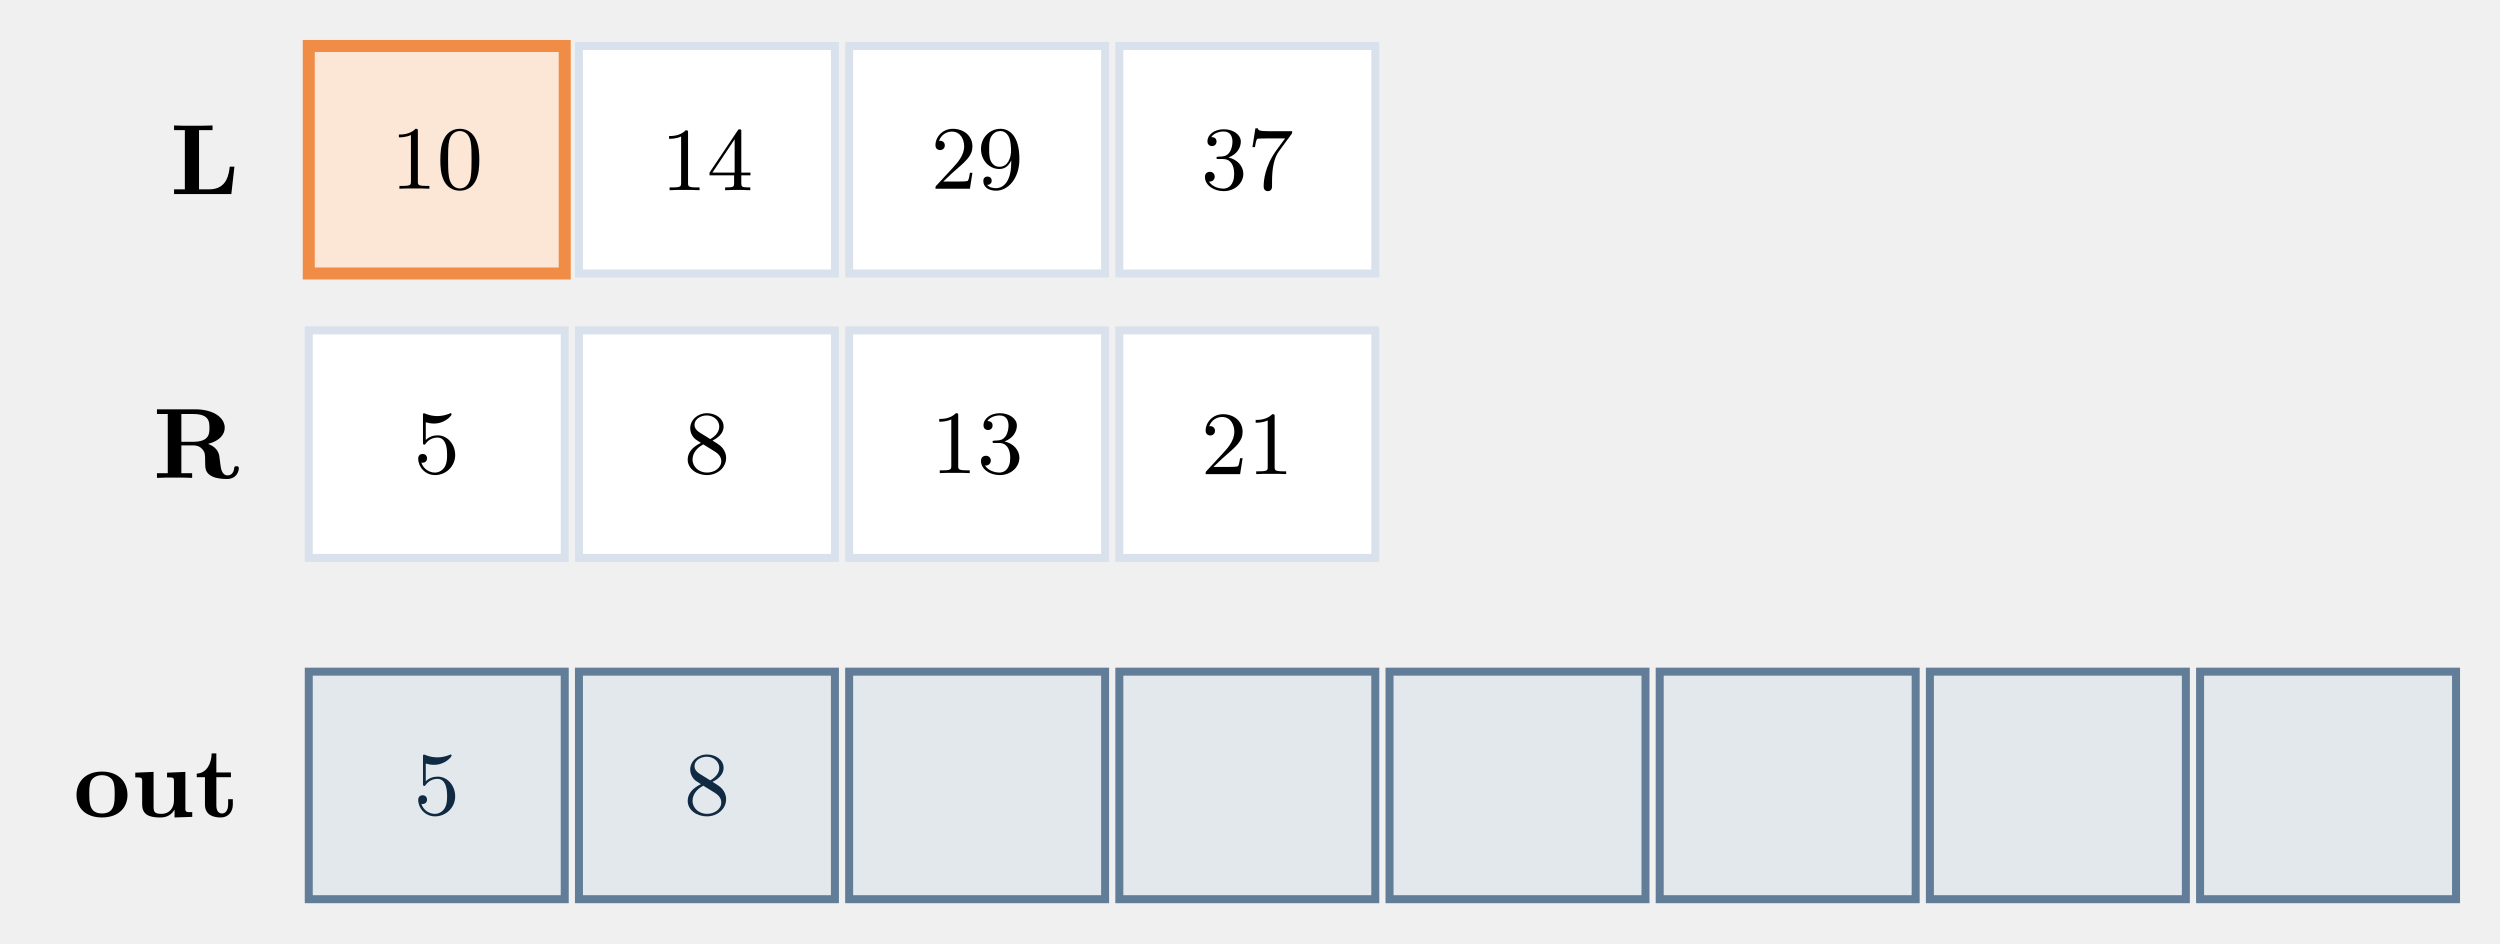
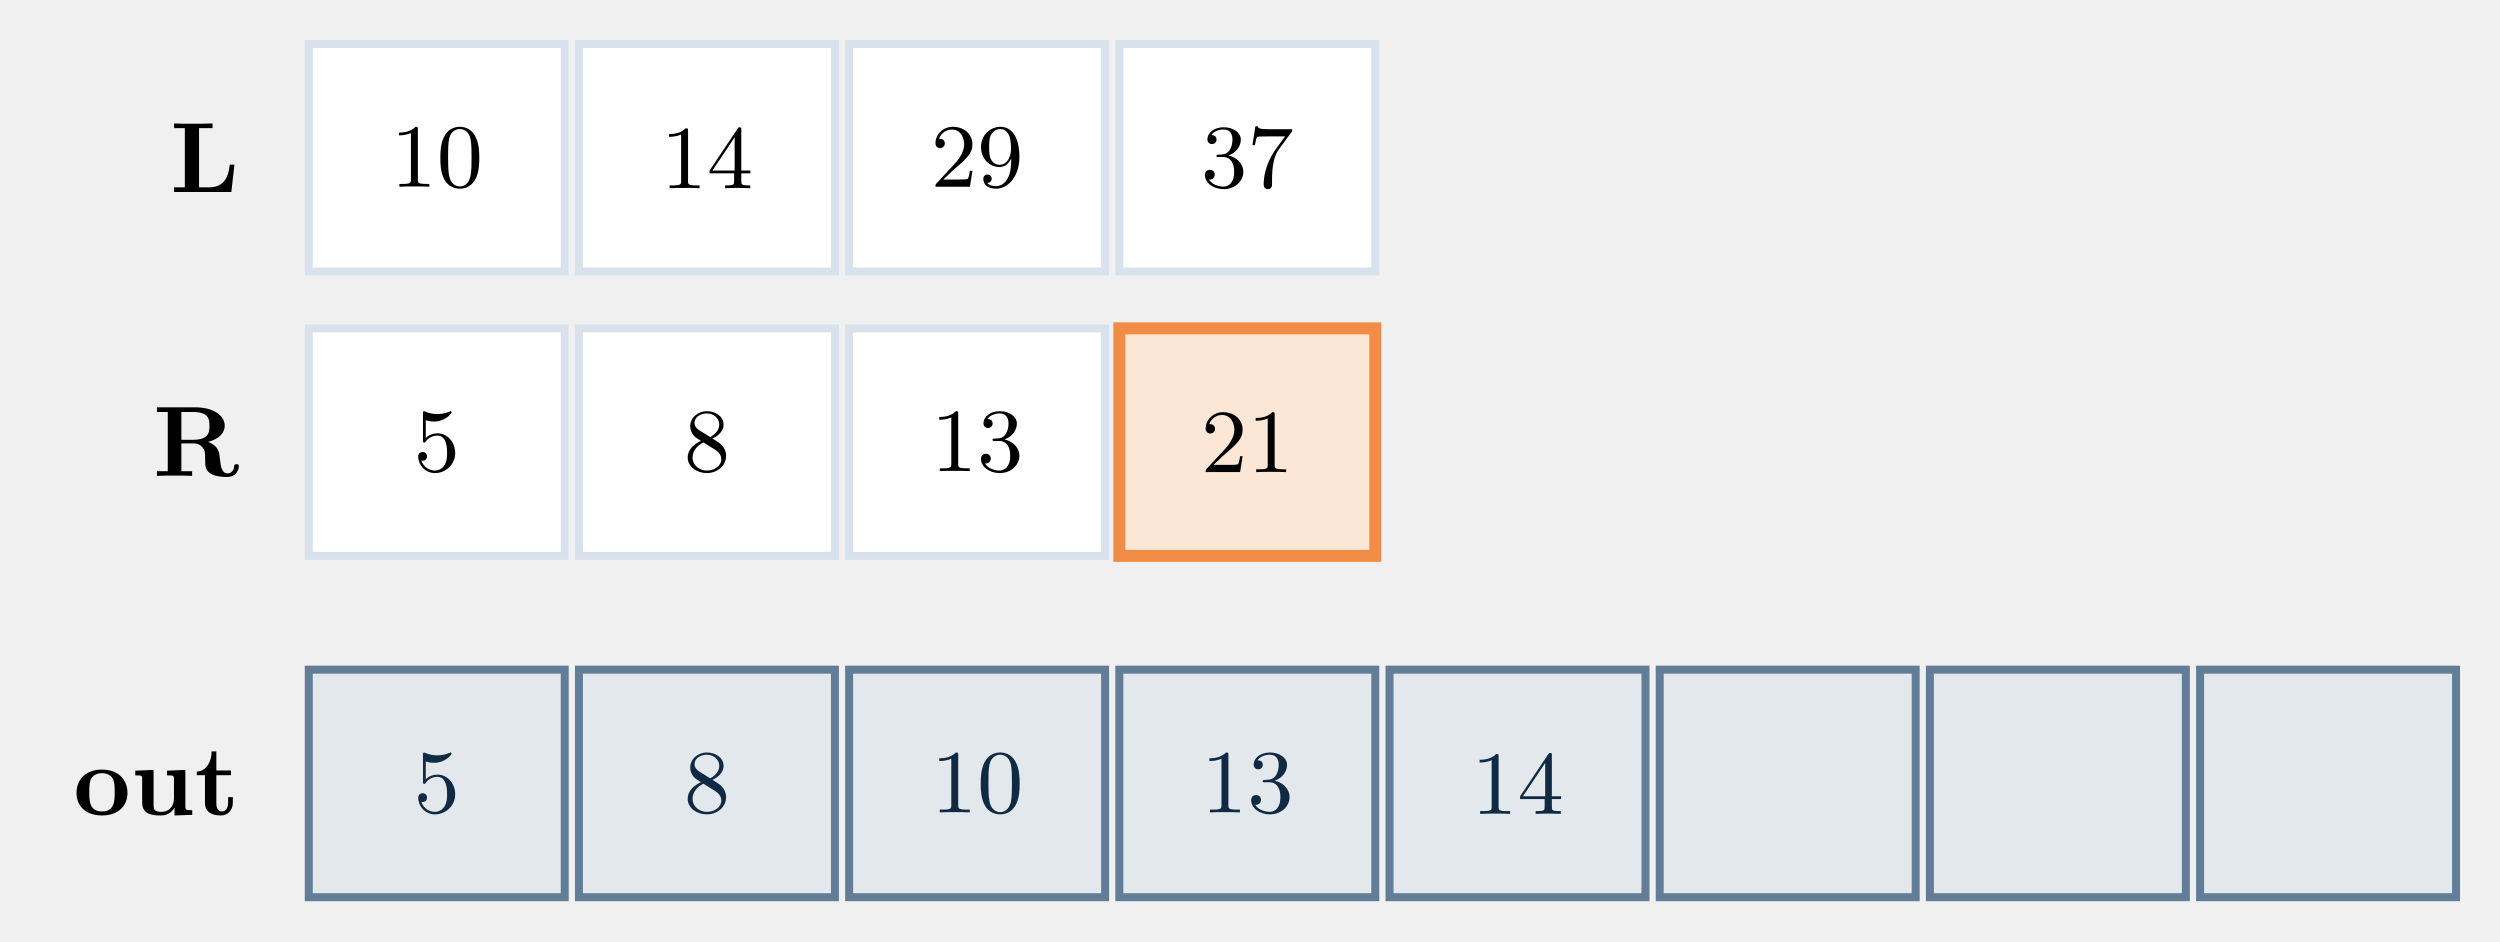
- <svg xmlns="http://www.w3.org/2000/svg" xmlns:xlink="http://www.w3.org/1999/xlink" version="1.1" width="249.174pt" height="94.006pt" viewBox="0 0 249.174 94.006">
+ <svg xmlns="http://www.w3.org/2000/svg" xmlns:xlink="http://www.w3.org/1999/xlink" version="1.1" width="249.174pt" height="93.806pt" viewBox="0 0 249.174 93.806">
  <defs>
    <path id="g1-51" d="M4.216-1.507C4.216-2.377 3.552-2.808 3.328-2.951C3.229-3.023 2.969-3.184 2.861-3.247C3.31-3.462 3.965-3.911 3.965-4.637C3.965-5.481 3.122-5.974 2.314-5.974C1.372-5.974 .637-5.301 .637-4.476C.637-4.135 .762-3.812 .978-3.552C1.13-3.382 1.184-3.346 1.704-3.014C.915-2.637 .386-2.09 .386-1.354C.386-.404 1.328 .197 2.296 .197C3.337 .197 4.216-.538 4.216-1.507ZM3.534-4.637C3.534-4.01 2.996-3.597 2.637-3.391L1.543-4.072C1.274-4.243 1.067-4.485 1.067-4.817C1.067-5.4 1.695-5.75 2.287-5.75C2.978-5.75 3.534-5.265 3.534-4.637ZM3.732-1.193C3.732-.484 3.014-.054 2.305-.054C1.525-.054 .87-.61 .87-1.354C.87-2 1.319-2.539 1.946-2.861L3.077-2.162C3.283-2.027 3.732-1.74 3.732-1.193Z" />
    <path id="g1-56" d="M4.144-1.794C4.144-2.879 3.373-3.767 2.395-3.767C1.964-3.767 1.525-3.624 1.211-3.301V-5.068C1.48-4.987 1.758-4.942 2.036-4.942C3.139-4.942 3.785-5.741 3.785-5.857C3.785-5.938 3.732-5.974 3.687-5.974C3.687-5.974 3.651-5.974 3.57-5.929C3.148-5.759 2.736-5.687 2.359-5.687C1.973-5.687 1.57-5.759 1.157-5.929C1.067-5.974 1.041-5.974 1.041-5.974C.933-5.974 .933-5.884 .933-5.732V-3.095C.933-2.933 .933-2.835 1.058-2.835C1.13-2.835 1.157-2.87 1.211-2.951C1.48-3.328 1.911-3.543 2.377-3.543C3.337-3.543 3.337-2.162 3.337-1.839C3.337-1.561 3.337-1.005 3.086-.601C2.843-.224 2.467-.054 2.117-.054C1.588-.054 .987-.386 .771-1.049C.771-1.049 .834-1.032 .897-1.032C1.076-1.032 1.337-1.148 1.337-1.471C1.337-1.749 1.139-1.911 .897-1.911C.709-1.911 .457-1.803 .457-1.444C.457-.628 1.139 .197 2.135 .197C3.22 .197 4.144-.682 4.144-1.794Z" />
    <path id="g1-57" d="M4.341-1.48V-1.758H3.427V-5.83C3.427-6.01 3.427-6.073 3.256-6.073C3.148-6.073 3.139-6.064 3.059-5.938L.26-1.758V-1.48H2.709V-.709C2.709-.377 2.682-.278 2.009-.278H1.812V0C2.377-.027 3.005-.027 3.068-.027C3.113-.027 3.758-.027 4.324 0V-.278H4.126C3.453-.278 3.427-.377 3.427-.709V-1.48H4.341ZM2.763-1.758H.547L2.763-5.077V-1.758Z" />
    <path id="g1-78" d="M4.216-2.951C4.216-5.382 3.139-5.974 2.332-5.974C1.301-5.974 .386-5.14 .386-3.965C.386-2.826 1.211-1.964 2.225-1.964C2.879-1.964 3.238-2.44 3.4-2.826V-2.628C3.4-.44 2.404-.054 1.893-.054C1.686-.054 1.229-.09 .996-.386H1.032C1.103-.368 1.453-.44 1.453-.798C1.453-1.032 1.292-1.211 1.041-1.211S.619-1.049 .619-.78C.619-.188 1.094 .197 1.902 .197C3.059 .197 4.216-.987 4.216-2.951ZM3.382-3.776C3.382-3.122 3.086-2.189 2.243-2.189C2.099-2.189 1.659-2.189 1.372-2.745C1.202-3.086 1.202-3.525 1.202-3.956S1.202-4.835 1.39-5.176C1.659-5.633 2.009-5.75 2.332-5.75C2.942-5.75 3.184-5.131 3.22-5.041C3.346-4.709 3.382-4.162 3.382-3.776Z" />
    <path id="g1-82" d="M3.875 0V-.278H3.588C2.754-.278 2.727-.386 2.727-.718V-5.732C2.727-5.956 2.718-5.974 2.494-5.974C1.938-5.4 1.112-5.4 .834-5.4V-5.122C1.005-5.122 1.552-5.122 2.036-5.355V-.718C2.036-.386 2.009-.278 1.175-.278H.888V0C1.211-.027 2.009-.027 2.377-.027S3.552-.027 3.875 0Z" />
    <path id="g1-100" d="M4.476-5.777H2.243C1.112-5.777 1.085-5.893 1.058-6.064H.807L.511-4.189H.762C.798-4.395 .87-4.898 .987-5.005C1.049-5.059 1.758-5.059 1.884-5.059H3.767L2.906-3.884C1.74-2.278 1.633-.816 1.633-.305C1.633-.206 1.633 .197 2.045 .197C2.467 .197 2.467-.197 2.467-.314V-.753C2.467-2.072 2.664-3.113 3.139-3.758L4.395-5.472C4.476-5.57 4.476-5.588 4.476-5.777Z" />
    <path id="g1-106" d="M4.216-1.525C4.216-2.305 3.597-2.969 2.736-3.157C3.57-3.471 3.965-4.126 3.965-4.745C3.965-5.436 3.202-5.974 2.269-5.974S.637-5.445 .637-4.763C.637-4.467 .834-4.297 1.094-4.297S1.543-4.485 1.543-4.745C1.543-5.059 1.328-5.194 1.023-5.194C1.256-5.57 1.803-5.75 2.243-5.75C2.987-5.75 3.131-5.158 3.131-4.736C3.131-4.467 3.077-4.037 2.852-3.696C2.574-3.292 2.26-3.274 2-3.256C1.776-3.238 1.758-3.238 1.686-3.238C1.606-3.229 1.534-3.22 1.534-3.122C1.534-3.005 1.606-3.005 1.758-3.005H2.18C2.96-3.005 3.301-2.377 3.301-1.525C3.301-.377 2.691-.054 2.234-.054C2.063-.054 1.193-.099 .789-.762C1.112-.718 1.363-.942 1.363-1.247C1.363-1.543 1.139-1.731 .879-1.731C.655-1.731 .386-1.597 .386-1.22C.386-.422 1.22 .197 2.26 .197C3.382 .197 4.216-.61 4.216-1.525Z" />
    <path id="g1-107" d="M4.144-1.588H3.893C3.875-1.471 3.803-.942 3.687-.798C3.633-.718 3.014-.718 2.835-.718H1.238L2.126-1.561C3.597-2.835 4.144-3.31 4.144-4.225C4.144-5.256 3.292-5.974 2.189-5.974C1.157-5.974 .457-5.158 .457-4.341C.457-3.893 .843-3.848 .924-3.848C1.121-3.848 1.39-3.992 1.39-4.315C1.39-4.584 1.202-4.781 .924-4.781C.879-4.781 .852-4.781 .816-4.772C1.032-5.409 1.606-5.696 2.09-5.696C3.005-5.696 3.319-4.844 3.319-4.225C3.319-3.31 2.628-2.565 2.198-2.099L.556-.323C.457-.224 .457-.206 .457 0H3.893L4.144-1.588Z" />
    <path id="g1-121" d="M4.243-2.87C4.243-3.471 4.216-4.243 3.902-4.916C3.507-5.759 2.826-5.974 2.305-5.974C1.767-5.974 1.085-5.759 .691-4.898C.404-4.279 .359-3.552 .359-2.87C.359-2.287 .377-1.417 .762-.709C1.184 .054 1.884 .197 2.296 .197C2.879 .197 3.543-.054 3.92-.879C4.189-1.48 4.243-2.153 4.243-2.87ZM3.471-2.978C3.471-2.422 3.471-1.668 3.382-1.139C3.193-.117 2.53-.027 2.305-.027C2.036-.027 1.39-.152 1.22-1.166C1.13-1.695 1.13-2.467 1.13-2.978C1.13-3.588 1.13-4.297 1.238-4.79C1.417-5.588 1.991-5.75 2.296-5.75C2.637-5.75 3.202-5.57 3.373-4.736C3.471-4.243 3.471-3.543 3.471-2.978Z" />
    <path id="g0-71" d="M6.404-2.729H5.936C5.856-2.042 5.687-.468 3.904-.468H2.878V-6.364H4.223V-6.833C3.785-6.803 2.699-6.803 2.211-6.803C1.773-6.803 .767-6.803 .388-6.833V-6.364H1.464V-.468H.388V0H6.096L6.404-2.729Z" />
    <path id="g0-81" d="M5.398-2.171C5.398-3.506 4.482-4.512 2.859-4.512C1.225-4.512 .319-3.496 .319-2.171C.319-.936 1.195 .06 2.859 .06C4.532 .06 5.398-.946 5.398-2.171ZM4.123-2.281C4.123-1.414 4.123-.339 2.859-.339S1.594-1.414 1.594-2.281C1.594-2.729 1.594-3.237 1.763-3.576C1.952-3.944 2.37-4.153 2.859-4.153C3.277-4.153 3.695-3.994 3.914-3.645C4.123-3.307 4.123-2.759 4.123-2.281Z" />
    <path id="g0-95" d="M8.546-.946C8.546-1.165 8.406-1.165 8.307-1.165C8.097-1.165 8.088-1.066 8.078-.936C8.028-.468 7.739-.249 7.44-.249C6.843-.249 6.753-.956 6.703-1.374C6.683-1.484 6.603-2.171 6.594-2.221C6.454-2.918 5.906-3.227 5.478-3.386C6.633-3.685 7.141-4.333 7.141-4.99C7.141-5.996 6.046-6.833 4.173-6.833H.388V-6.364H1.464V-.468H.388V0C.747-.03 1.723-.03 2.141-.03S3.536-.03 3.894 0V-.468H2.819V-3.237H3.984C4.123-3.237 4.562-3.237 4.87-2.898C5.189-2.55 5.189-2.361 5.189-1.633C5.189-.976 5.189-.488 5.886-.149C6.325 .07 6.942 .11 7.35 .11C8.416 .11 8.546-.787 8.546-.946ZM5.617-4.98C5.617-4.422 5.617-3.596 3.974-3.596H2.819V-6.364H3.994C5.598-6.364 5.617-5.588 5.617-4.98Z" />
    <path id="g0-105" d="M3.805-1.235V-1.763H3.337V-1.255C3.337-.578 3.018-.339 2.739-.339C2.161-.339 2.161-.976 2.161-1.205V-3.954H3.615V-4.422H2.161V-6.325H1.693C1.683-5.329 1.195-4.343 .209-4.313V-3.954H1.026V-1.225C1.026-.159 1.892 .06 2.6 .06C3.357 .06 3.805-.508 3.805-1.235Z" />
    <path id="g0-109" d="M6.125 0V-.468C5.508-.468 5.438-.468 5.438-.857V-4.482L3.615-4.402V-3.934C4.233-3.934 4.303-3.934 4.303-3.546V-1.643C4.303-.827 3.795-.299 3.068-.299C2.301-.299 2.271-.548 2.271-1.086V-4.482L.448-4.402V-3.934C1.066-3.934 1.135-3.934 1.135-3.546V-1.225C1.135-.159 1.942 .06 2.928 .06C3.187 .06 3.904 .06 4.362-.717V.06L6.125 0Z" />
  </defs>
  <g id="page1">
-     <g transform="matrix(1.000265 0 0 1.000265 -.000002 94.006)">
+     <g transform="matrix(1.000265 0 0 1.000265 -.000002 93.806)">
      <use x="16.955" y="-74.647" xlink:href="#g0-71" />
    </g>
-     <g transform="matrix(1.000265 0 0 1.000265 0 94.006)">
+     <g transform="matrix(1.000265 0 0 1.000265 0 93.806)">
      <use x="15.252" y="-46.363" xlink:href="#g0-95" />
    </g>
-     <g transform="matrix(1.000265 0 0 1.000265 0 94.00599)">
+     <g transform="matrix(1.000265 0 0 1.000265 0 93.80599)">
      <use x="7.304" y="-12.586" xlink:href="#g0-81" />
      <use x="13.031" y="-12.586" xlink:href="#g0-109" />
      <use x="19.396" y="-12.586" xlink:href="#g0-105" />
    </g>
-     <path d="M30.775 27.26H56.287V4.582H30.775Z" fill="#fff" />
-     <path d="M30.775 27.26H56.287V4.582H30.775Z" stroke="#d9e2ec" fill="none" stroke-width=".797" stroke-miterlimit="10" />
-     <g transform="matrix(.999596 0 0 .999596 -.000004 94.006)">
+     <path d="M30.775 27.06H56.287V4.382H30.775Z" fill="#fff" />
+     <path d="M30.775 27.06H56.287V4.382H30.775Z" stroke="#d9e2ec" fill="none" stroke-width=".797" stroke-miterlimit="10" />
+     <g transform="matrix(.999596 0 0 .999596 -.000004 93.806)">
      <use x="38.938" y="-75.227" xlink:href="#g1-82" />
      <use x="43.548" y="-75.227" xlink:href="#g1-121" />
    </g>
-     <path d="M57.704 27.26H83.216V4.582H57.704Z" fill="#fff" />
-     <path d="M57.704 27.26H83.216V4.582H57.704Z" stroke="#d9e2ec" fill="none" stroke-width=".797" stroke-miterlimit="10" />
-     <g transform="matrix(.999596 0 0 .999596 0 94.006)">
+     <path d="M57.704 27.06H83.216V4.382H57.704Z" fill="#fff" />
+     <path d="M57.704 27.06H83.216V4.382H57.704Z" stroke="#d9e2ec" fill="none" stroke-width=".797" stroke-miterlimit="10" />
+     <g transform="matrix(.999596 0 0 .999596 0 93.806)">
      <use x="65.878" y="-75.079" xlink:href="#g1-82" />
      <use x="70.488" y="-75.079" xlink:href="#g1-57" />
    </g>
-     <path d="M84.634 27.26H110.146V4.582H84.634Z" fill="#fff" />
-     <path d="M84.634 27.26H110.146V4.582H84.634Z" stroke="#d9e2ec" fill="none" stroke-width=".797" stroke-miterlimit="10" />
-     <g transform="matrix(.999596 0 0 .999596 0 94.006)">
+     <path d="M84.634 27.06H110.146V4.382H84.634Z" fill="#fff" />
+     <path d="M84.634 27.06H110.146V4.382H84.634Z" stroke="#d9e2ec" fill="none" stroke-width=".797" stroke-miterlimit="10" />
+     <g transform="matrix(.999596 0 0 .999596 0 93.806)">
      <use x="92.817" y="-75.227" xlink:href="#g1-107" />
      <use x="97.428" y="-75.227" xlink:href="#g1-78" />
    </g>
-     <path d="M111.563 27.26H137.075V4.582H111.563Z" fill="#fff" />
-     <path d="M111.563 27.26H137.075V4.582H111.563Z" stroke="#d9e2ec" fill="none" stroke-width=".797" stroke-miterlimit="10" />
-     <g transform="matrix(.999596 0 0 .999596 0 94.006)">
+     <path d="M111.563 27.06H137.075V4.382H111.563Z" fill="#fff" />
+     <path d="M111.563 27.06H137.075V4.382H111.563Z" stroke="#d9e2ec" fill="none" stroke-width=".797" stroke-miterlimit="10" />
+     <g transform="matrix(.999596 0 0 .999596 0 93.806)">
      <use x="119.757" y="-75.182" xlink:href="#g1-106" />
      <use x="124.368" y="-75.182" xlink:href="#g1-100" />
    </g>
-     <path d="M30.775 55.607H56.287V32.929H30.775Z" fill="#fff" />
-     <path d="M30.775 55.607H56.287V32.929H30.775Z" stroke="#d9e2ec" fill="none" stroke-width=".797" stroke-miterlimit="10" />
-     <g transform="matrix(.999596 0 0 .999596 -.000004 94.006)">
+     <path d="M30.775 55.407H56.287V32.729H30.775Z" fill="#fff" />
+     <path d="M30.775 55.407H56.287V32.729H30.775Z" stroke="#d9e2ec" fill="none" stroke-width=".797" stroke-miterlimit="10" />
+     <g transform="matrix(.999596 0 0 .999596 -.000004 93.806)">
      <use x="41.243" y="-46.87" xlink:href="#g1-56" />
    </g>
-     <path d="M57.704 55.607H83.216V32.929H57.704Z" fill="#fff" />
-     <path d="M57.704 55.607H83.216V32.929H57.704Z" stroke="#d9e2ec" fill="none" stroke-width=".797" stroke-miterlimit="10" />
-     <g transform="matrix(.999596 0 0 .999596 0 94.006)">
+     <path d="M57.704 55.407H83.216V32.729H57.704Z" fill="#fff" />
+     <path d="M57.704 55.407H83.216V32.729H57.704Z" stroke="#d9e2ec" fill="none" stroke-width=".797" stroke-miterlimit="10" />
+     <g transform="matrix(.999596 0 0 .999596 0 93.806)">
      <use x="68.184" y="-46.87" xlink:href="#g1-51" />
    </g>
-     <path d="M84.634 55.607H110.146V32.929H84.634Z" fill="#fff" />
-     <path d="M84.634 55.607H110.146V32.929H84.634Z" stroke="#d9e2ec" fill="none" stroke-width=".797" stroke-miterlimit="10" />
-     <g transform="matrix(.999596 0 0 .999596 0 94.006)">
+     <path d="M84.634 55.407H110.146V32.729H84.634Z" fill="#fff" />
+     <path d="M84.634 55.407H110.146V32.729H84.634Z" stroke="#d9e2ec" fill="none" stroke-width=".797" stroke-miterlimit="10" />
+     <g transform="matrix(.999596 0 0 .999596 0 93.806)">
      <use x="92.817" y="-46.87" xlink:href="#g1-82" />
      <use x="97.428" y="-46.87" xlink:href="#g1-106" />
    </g>
-     <path d="M111.563 55.607H137.075V32.929H111.563Z" fill="#fff" />
-     <path d="M111.563 55.607H137.075V32.929H111.563Z" stroke="#d9e2ec" fill="none" stroke-width=".797" stroke-miterlimit="10" />
-     <g transform="matrix(.999596 0 0 .999596 0 94.006)">
+     <path d="M111.563 55.407H137.075V32.729H111.563Z" fill="#fff" />
+     <path d="M111.563 55.407H137.075V32.729H111.563Z" stroke="#d9e2ec" fill="none" stroke-width=".797" stroke-miterlimit="10" />
+     <g transform="matrix(.999596 0 0 .999596 0 93.806)">
      <use x="119.757" y="-46.771" xlink:href="#g1-107" />
      <use x="124.368" y="-46.771" xlink:href="#g1-82" />
    </g>
-     <path d="M30.775 27.26H56.287V4.582H30.775Z" fill="#fce6d6" />
-     <path d="M30.775 27.26H56.287V4.582H30.775Z" stroke="#f08c46" fill="none" stroke-width="1.196" stroke-miterlimit="10" />
-     <g transform="matrix(.999596 0 0 .999596 -.000004 94.006)">
-       <use x="38.938" y="-75.227" xlink:href="#g1-82" />
-       <use x="43.548" y="-75.227" xlink:href="#g1-121" />
+     <path d="M111.563 55.407H137.075V32.729H111.563Z" fill="#fce6d6" />
+     <path d="M111.563 55.407H137.075V32.729H111.563Z" stroke="#f08c46" fill="none" stroke-width="1.196" stroke-miterlimit="10" />
+     <g transform="matrix(.999596 0 0 .999596 0 93.806)">
+       <use x="119.757" y="-46.771" xlink:href="#g1-107" />
+       <use x="124.368" y="-46.771" xlink:href="#g1-82" />
    </g>
-     <path d="M30.775 89.623H56.287V66.945H30.775Z" fill="#e3e8ec" />
-     <path d="M30.775 89.623H56.287V66.945H30.775Z" stroke="#627d98" fill="none" stroke-width=".797" stroke-miterlimit="10" />
-     <g fill="#102a43" transform="matrix(.999596 0 0 .999596 -.000004 94.006)">
+     <path d="M30.775 89.423H56.287V66.745H30.775Z" fill="#e3e8ec" />
+     <path d="M30.775 89.423H56.287V66.745H30.775Z" stroke="#627d98" fill="none" stroke-width=".797" stroke-miterlimit="10" />
+     <g fill="#102a43" transform="matrix(.999596 0 0 .999596 -.000004 93.806)">
      <use x="41.243" y="-12.84" xlink:href="#g1-56" />
    </g>
-     <path d="M57.704 89.623H83.216V66.945H57.704Z" fill="#e3e8ec" />
-     <path d="M57.704 89.623H83.216V66.945H57.704Z" stroke="#627d98" fill="none" stroke-width=".797" stroke-miterlimit="10" />
-     <g fill="#102a43" transform="matrix(.999596 0 0 .999596 0 94.006)">
+     <path d="M57.704 89.423H83.216V66.745H57.704Z" fill="#e3e8ec" />
+     <path d="M57.704 89.423H83.216V66.745H57.704Z" stroke="#627d98" fill="none" stroke-width=".797" stroke-miterlimit="10" />
+     <g fill="#102a43" transform="matrix(.999596 0 0 .999596 0 93.806)">
      <use x="68.184" y="-12.84" xlink:href="#g1-51" />
    </g>
-     <path d="M84.634 89.623H110.146V66.945H84.634Z" fill="#e3e8ec" />
-     <path d="M84.634 89.623H110.146V66.945H84.634Z" stroke="#627d98" fill="none" stroke-width=".797" stroke-miterlimit="10" />
-     <path d="M111.563 89.623H137.075V66.945H111.563Z" fill="#e3e8ec" />
-     <path d="M111.563 89.623H137.075V66.945H111.563Z" stroke="#627d98" fill="none" stroke-width=".797" stroke-miterlimit="10" />
-     <path d="M138.493 89.623H164.005V66.945H138.493Z" fill="#e3e8ec" />
-     <path d="M138.493 89.623H164.005V66.945H138.493Z" stroke="#627d98" fill="none" stroke-width=".797" stroke-miterlimit="10" />
-     <path d="M165.422 89.623H190.934V66.945H165.422Z" fill="#e3e8ec" />
-     <path d="M165.422 89.623H190.934V66.945H165.422Z" stroke="#627d98" fill="none" stroke-width=".797" stroke-miterlimit="10" />
-     <path d="M192.351 89.623H217.863V66.945H192.351Z" fill="#e3e8ec" />
-     <path d="M192.351 89.623H217.863V66.945H192.351Z" stroke="#627d98" fill="none" stroke-width=".797" stroke-miterlimit="10" />
-     <path d="M219.281 89.623H244.793V66.945H219.281Z" fill="#e3e8ec" />
-     <path d="M219.281 89.623H244.793V66.945H219.281Z" stroke="#627d98" fill="none" stroke-width=".797" stroke-miterlimit="10" />
+     <path d="M84.634 89.423H110.146V66.745H84.634Z" fill="#e3e8ec" />
+     <path d="M84.634 89.423H110.146V66.745H84.634Z" stroke="#627d98" fill="none" stroke-width=".797" stroke-miterlimit="10" />
+     <g fill="#102a43" transform="matrix(.999596 0 0 .999596 0 93.806)">
+       <use x="92.817" y="-12.84" xlink:href="#g1-82" />
+       <use x="97.428" y="-12.84" xlink:href="#g1-121" />
+     </g>
+     <path d="M111.563 89.423H137.075V66.745H111.563Z" fill="#e3e8ec" />
+     <path d="M111.563 89.423H137.075V66.745H111.563Z" stroke="#627d98" fill="none" stroke-width=".797" stroke-miterlimit="10" />
+     <g fill="#102a43" transform="matrix(.999596 0 0 .999596 0 93.806)">
+       <use x="119.757" y="-12.84" xlink:href="#g1-82" />
+       <use x="124.368" y="-12.84" xlink:href="#g1-106" />
+     </g>
+     <path d="M138.493 89.423H164.005V66.745H138.493Z" fill="#e3e8ec" />
+     <path d="M138.493 89.423H164.005V66.745H138.493Z" stroke="#627d98" fill="none" stroke-width=".797" stroke-miterlimit="10" />
+     <g fill="#102a43" transform="matrix(.999596 0 0 .999596 0 93.806)">
+       <use x="146.697" y="-12.692" xlink:href="#g1-82" />
+       <use x="151.308" y="-12.692" xlink:href="#g1-57" />
+     </g>
+     <path d="M165.422 89.423H190.934V66.745H165.422Z" fill="#e3e8ec" />
+     <path d="M165.422 89.423H190.934V66.745H165.422Z" stroke="#627d98" fill="none" stroke-width=".797" stroke-miterlimit="10" />
+     <path d="M192.351 89.423H217.863V66.745H192.351Z" fill="#e3e8ec" />
+     <path d="M192.351 89.423H217.863V66.745H192.351Z" stroke="#627d98" fill="none" stroke-width=".797" stroke-miterlimit="10" />
+     <path d="M219.281 89.423H244.793V66.745H219.281Z" fill="#e3e8ec" />
+     <path d="M219.281 89.423H244.793V66.745H219.281Z" stroke="#627d98" fill="none" stroke-width=".797" stroke-miterlimit="10" />
  </g>
</svg>
